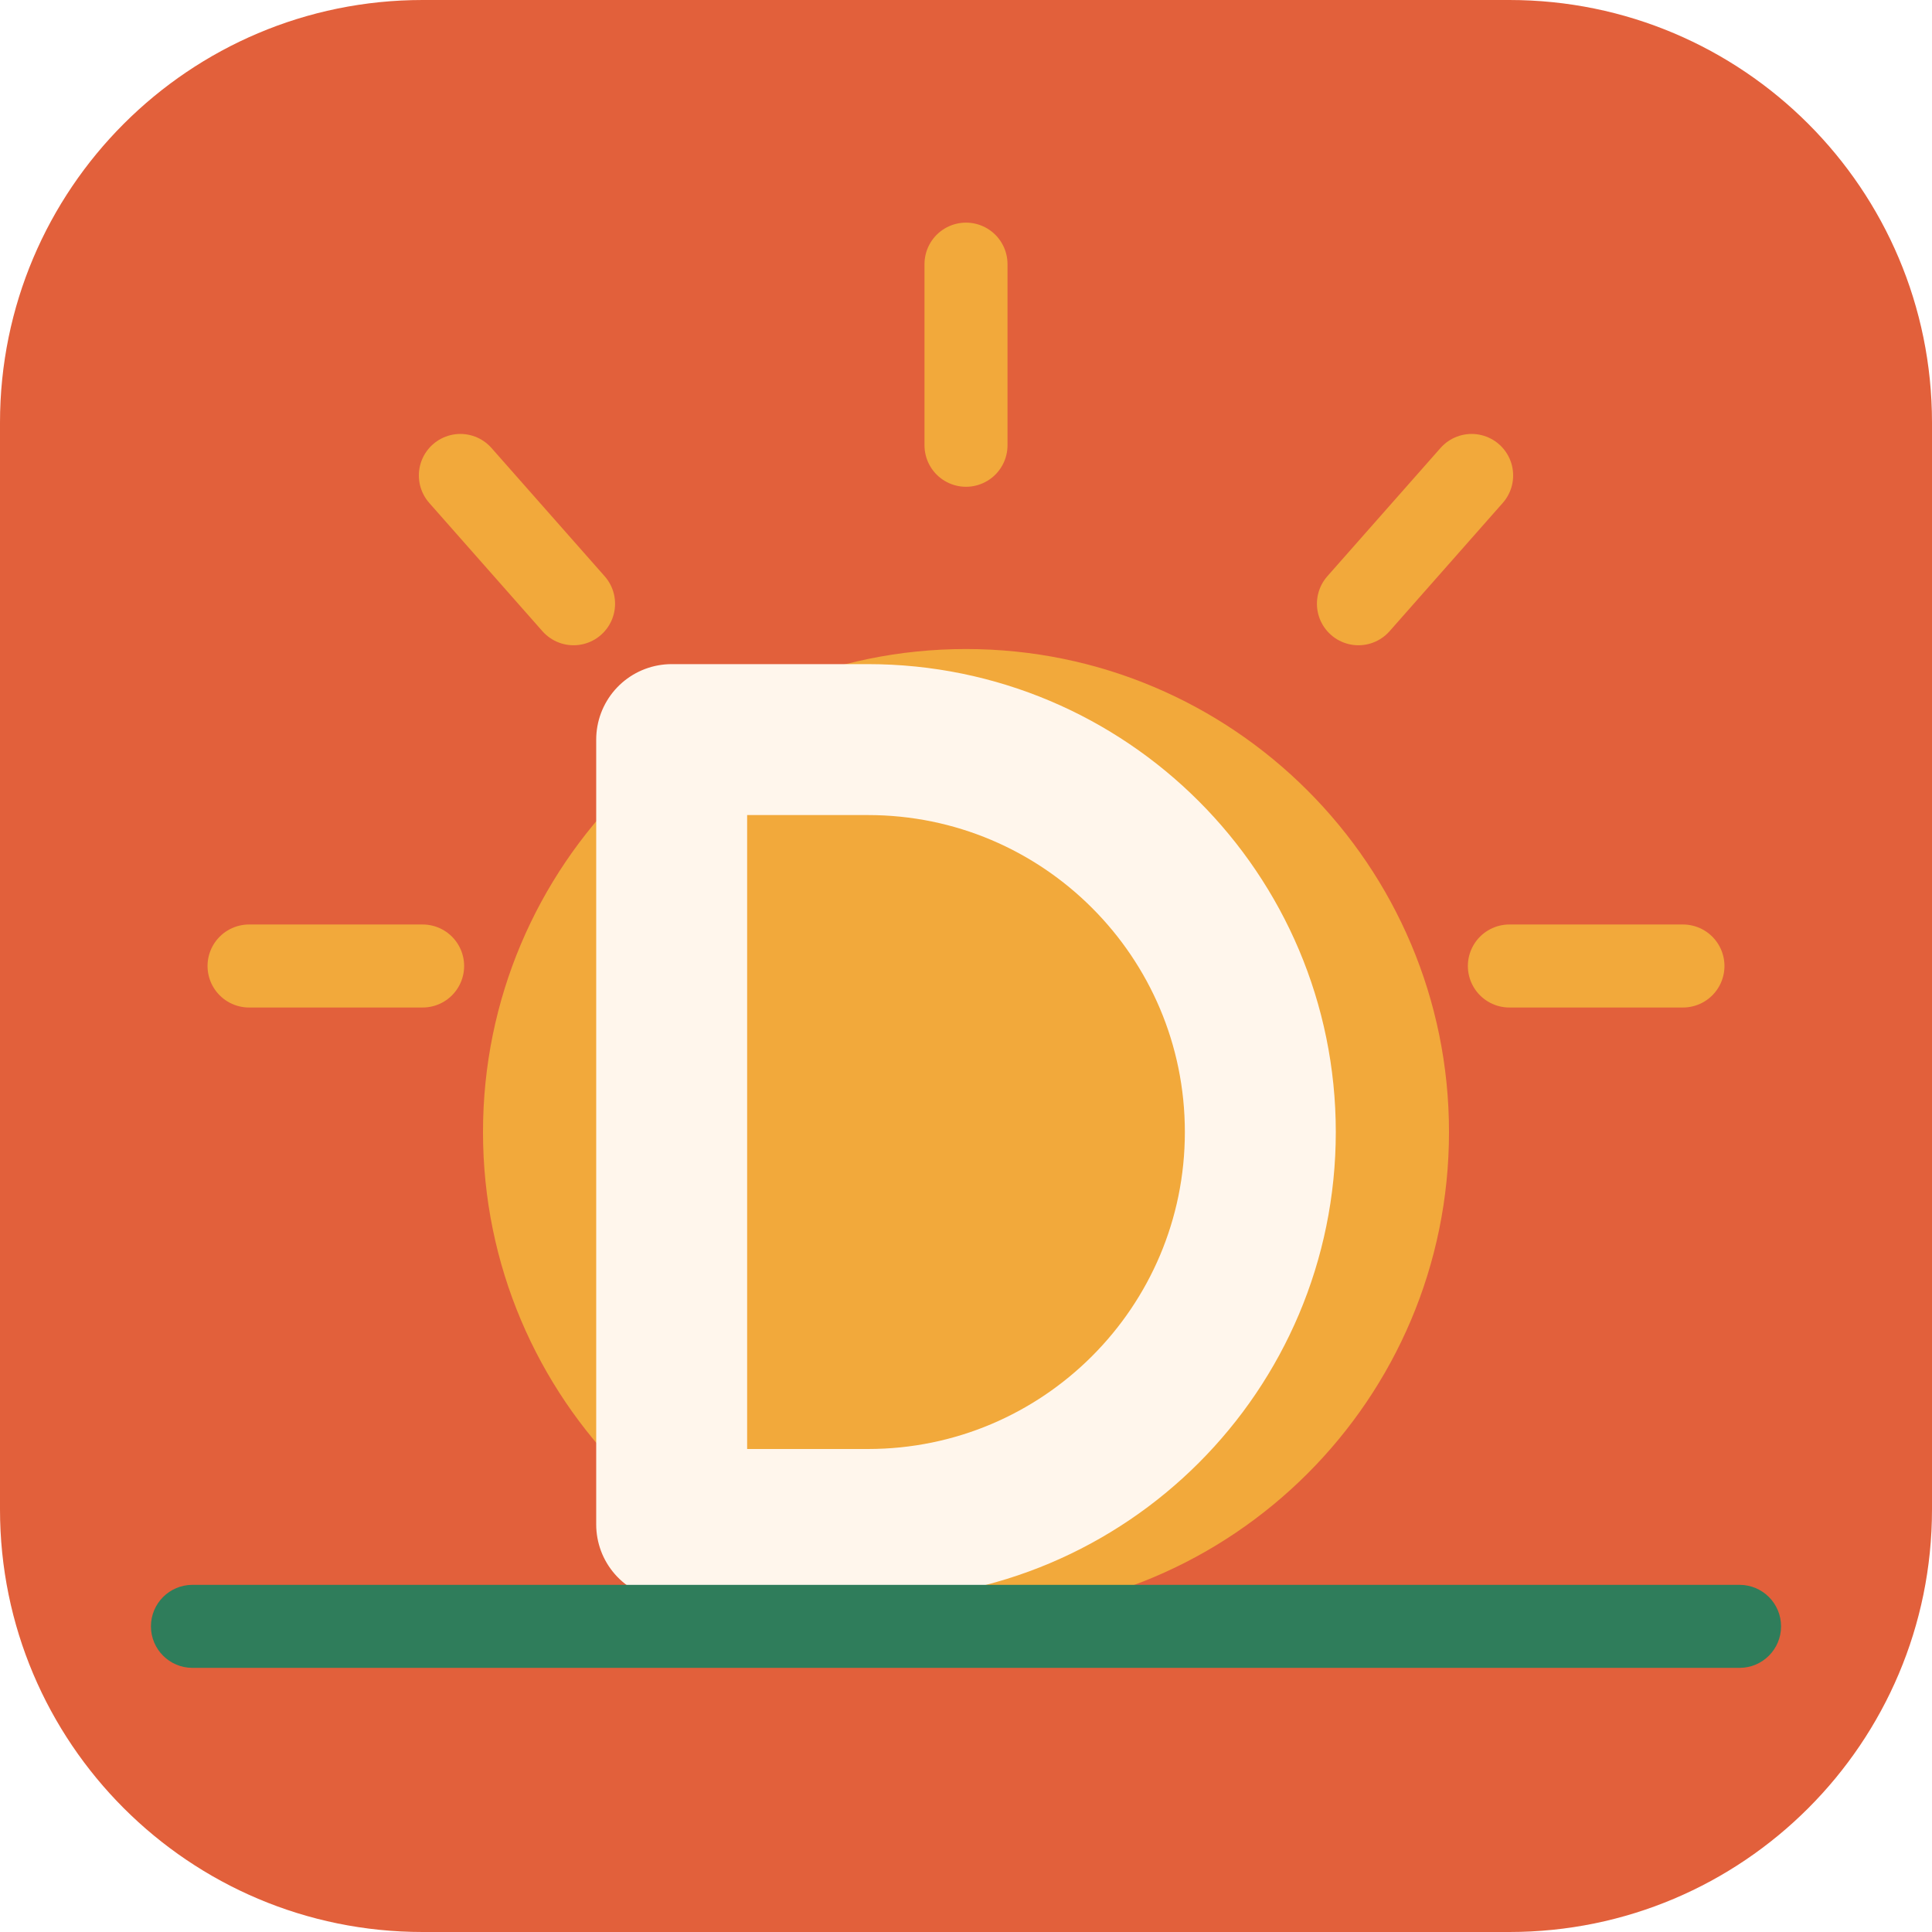
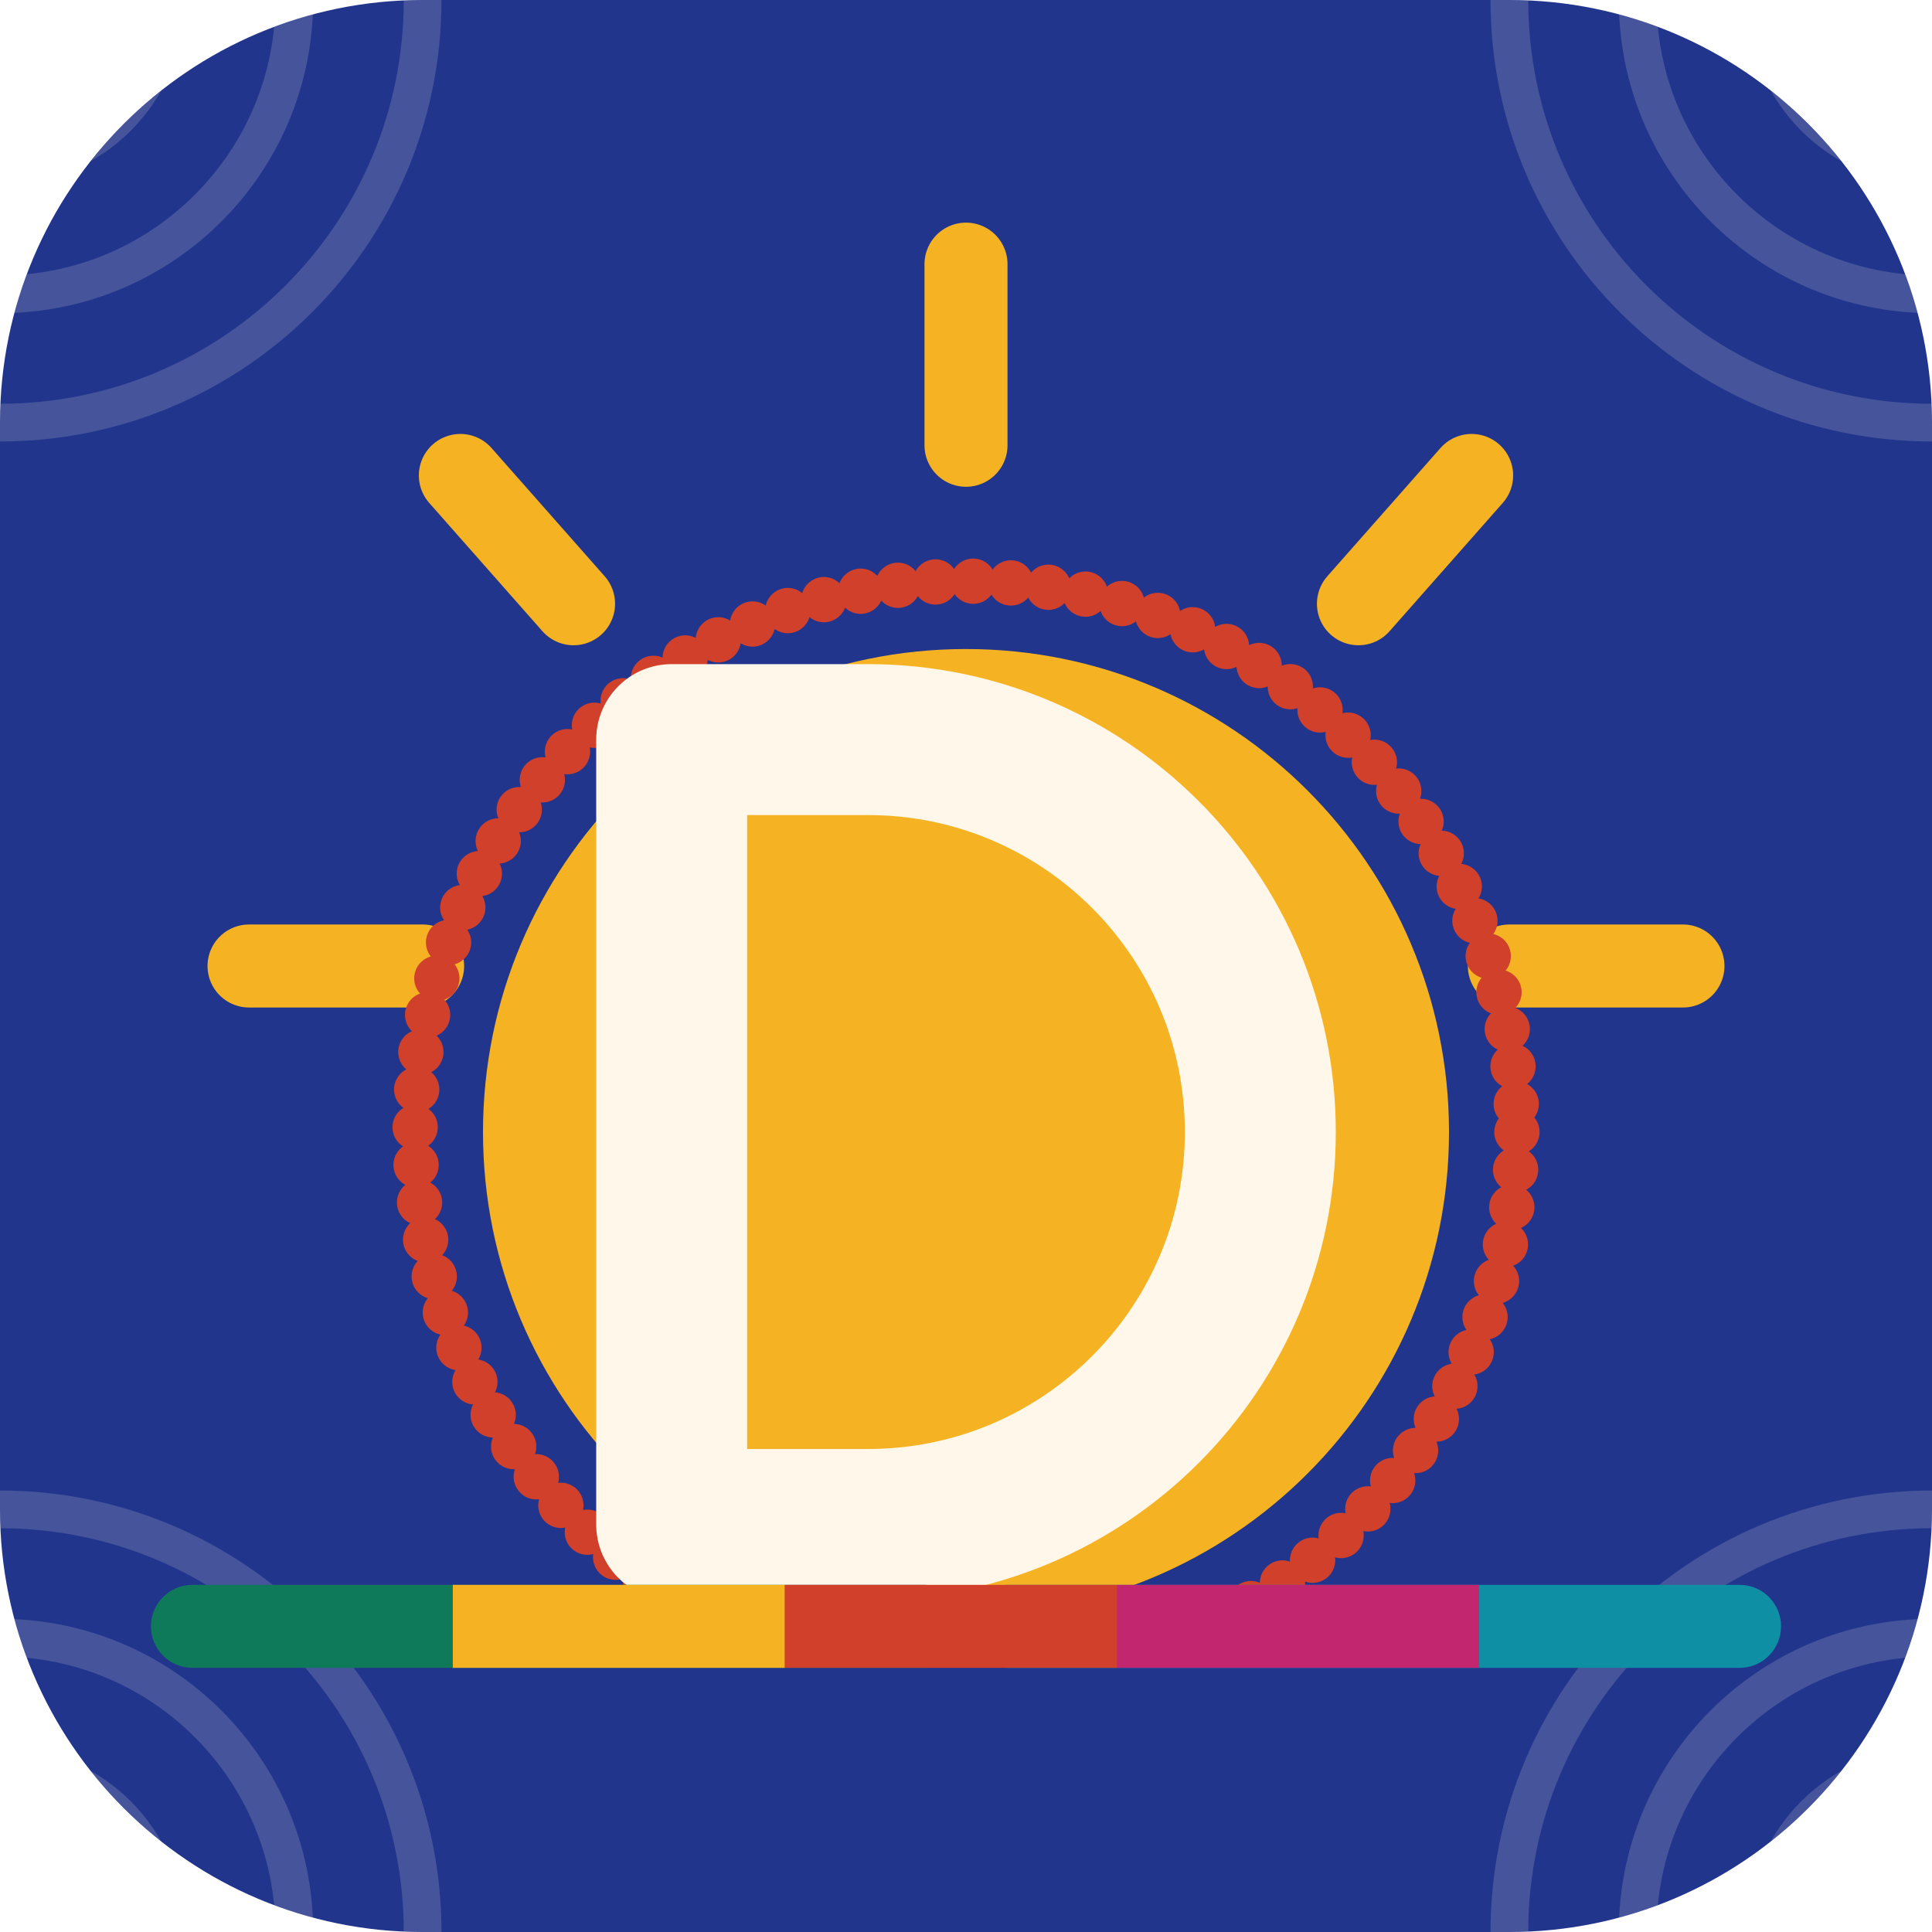
<svg xmlns="http://www.w3.org/2000/svg" viewBox="0 0 512 512">
-   <rect width="512" height="512" rx="112" fill="#E2603B" />
-   <g stroke="#F2A93B" stroke-width="22" stroke-linecap="round">
-     <line x1="256" y1="70" x2="256" y2="118" />
-     <line x1="122" y1="126" x2="152" y2="160" />
-     <line x1="390" y1="126" x2="360" y2="160" />
-     <line x1="66" y1="256" x2="112" y2="256" />
-     <line x1="446" y1="256" x2="400" y2="256" />
+   <defs>
+     <clipPath id="b">
+       <rect width="512" height="512" rx="112" />
+     </clipPath>
+   </defs>
+   <g clip-path="url(#b)">
+     <rect width="512" height="512" fill="#22358C" />
+     <g fill="none" stroke="#FFF7EA" stroke-opacity="0.16" stroke-width="10">
+       <circle cx="0" cy="0" r="44" />
+       <circle cx="0" cy="0" r="78" />
+       <circle cx="0" cy="0" r="112" />
+       <circle cx="512" cy="0" r="44" />
+       <circle cx="512" cy="0" r="78" />
+       <circle cx="512" cy="0" r="112" />
+       <circle cx="0" cy="512" r="44" />
+       <circle cx="0" cy="512" r="78" />
+       <circle cx="0" cy="512" r="112" />
+       <circle cx="512" cy="512" r="44" />
+       <circle cx="512" cy="512" r="78" />
+       <circle cx="512" cy="512" r="112" />
+     </g>
+     <g stroke="#F5B324" stroke-width="22" stroke-linecap="round">
+       <line x1="256" y1="70" x2="256" y2="118" />
+       <line x1="122" y1="126" x2="152" y2="160" />
+       <line x1="390" y1="126" x2="360" y2="160" />
+       <line x1="66" y1="256" x2="112" y2="256" />
+       <line x1="446" y1="256" x2="400" y2="256" />
+     </g>
+     <circle cx="256" cy="300" r="146" fill="none" stroke="#D1402A" stroke-width="12" stroke-linecap="round" pathLength="360" stroke-dasharray="0 10" />
+     <circle cx="256" cy="300" r="128" fill="#F5B324" />
+     <path d="M178 196 h52 a104 104 0 0 1 0 208 h-52 z" fill="none" stroke="#FFF7EA" stroke-width="40" stroke-linejoin="round" />
+     <rect x="150" y="436" width="212" height="28" fill="#22358C" />
+     <rect x="40" y="420" width="216" height="22" rx="11" fill="#0F7A5A" />
+     <rect x="256" y="420" width="216" height="22" rx="11" fill="#0E8FA3" />
+     <rect x="120" y="420" width="88" height="22" fill="#F5B324" />
+     <rect x="208" y="420" width="88" height="22" fill="#D1402A" />
+     <rect x="296" y="420" width="96" height="22" fill="#C2266F" />
  </g>
-   <circle cx="256" cy="300" r="128" fill="#F2A93B" />
-   <path d="M178 196 h52 a104 104 0 0 1 0 208 h-52 z" fill="none" stroke="#FFF6EC" stroke-width="40" stroke-linejoin="round" />
-   <rect x="40" y="420" width="432" height="22" rx="11" fill="#2F7D5B" />
</svg>
